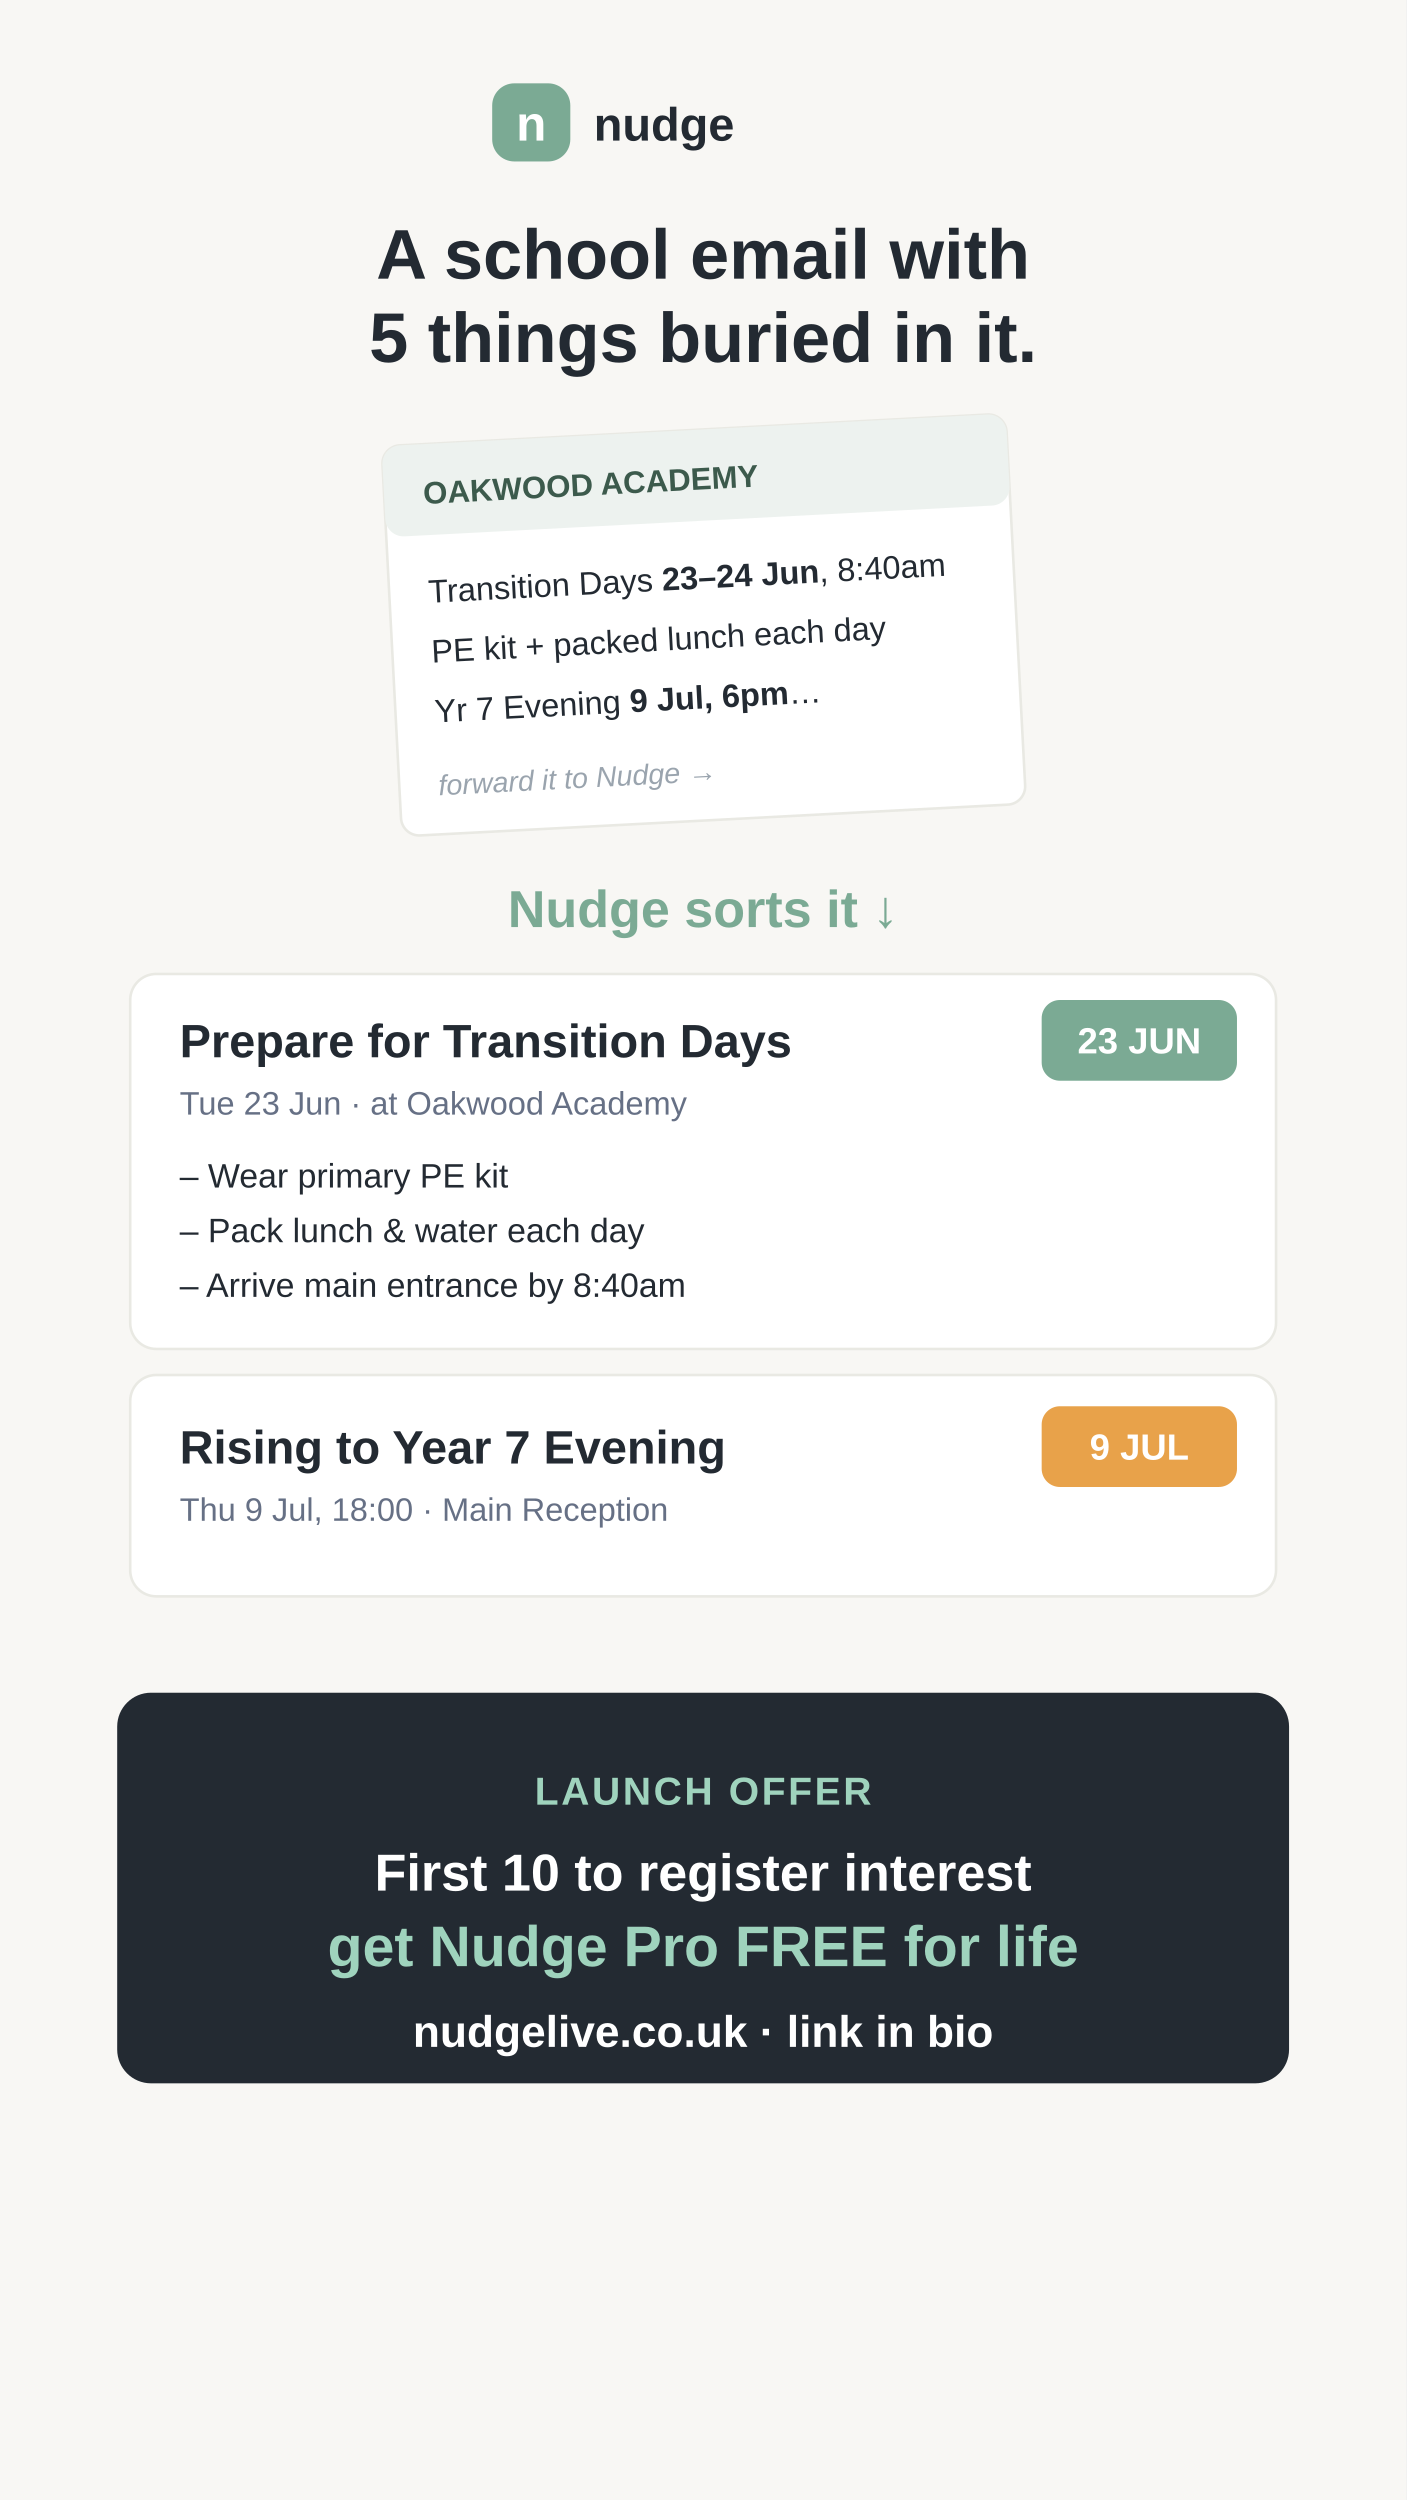
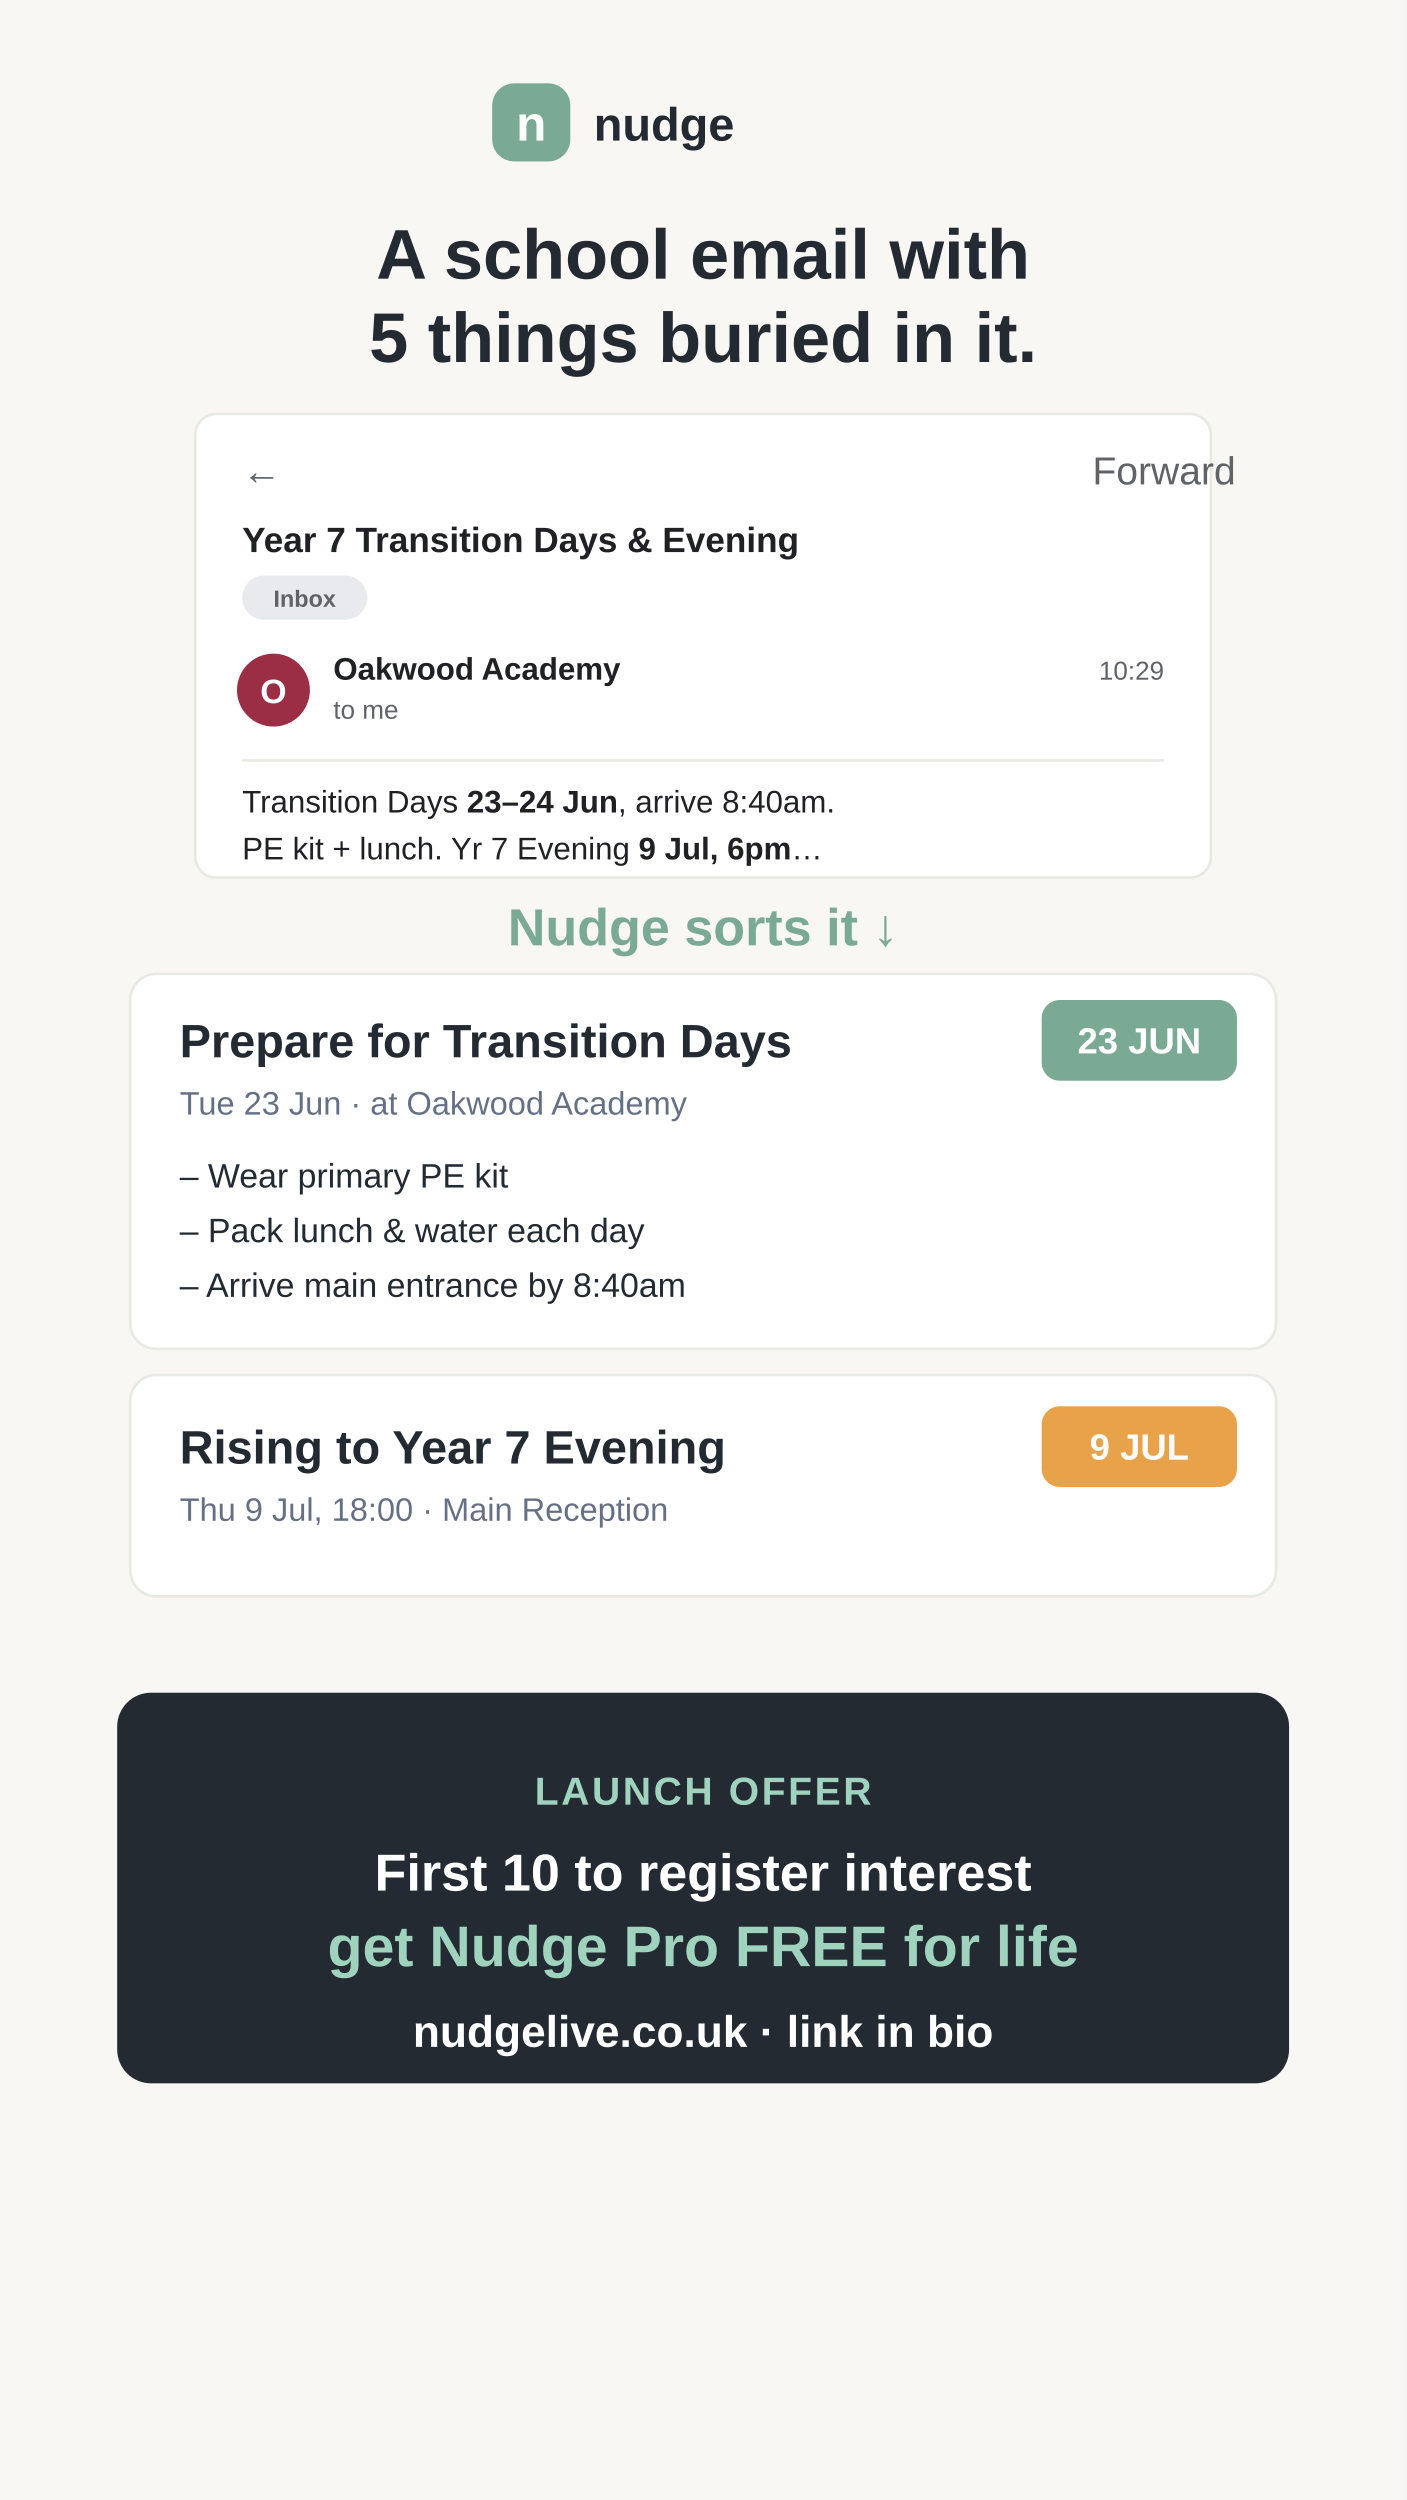
<svg xmlns="http://www.w3.org/2000/svg" viewBox="0 0 1080 1920" width="1080" height="1920" font-family="Manrope, Arial, sans-serif">
  <rect width="1080" height="1920" fill="#F8F7F4" />
  <rect x="378" y="64" width="60" height="60" rx="17" fill="#7BAA94" />
  <text x="408" y="108" font-size="38" font-weight="800" fill="#FFFFFF" text-anchor="middle">n</text>
  <text x="456" y="108" font-size="36" font-weight="800" fill="#232A32">nudge</text>
  <text x="540" y="214" font-size="54" font-weight="800" fill="#232A32" text-anchor="middle">A school email with</text>
  <text x="540" y="278" font-size="54" font-weight="800" fill="#232A32" text-anchor="middle">5 things buried in it.</text>
-   <g transform="rotate(-3 540 470)">
-     <rect x="300" y="330" width="480" height="300" rx="14" fill="#FFFFFF" stroke="#E9E9E3" stroke-width="2" />
-     <rect x="300" y="330" width="480" height="70" rx="14" fill="#EDF2EF" />
-     <text x="330" y="376" font-size="24" font-weight="800" fill="#3C5A4C">OAKWOOD ACADEMY</text>
-     <text x="330" y="452" font-size="25" fill="#232A32">Transition Days <tspan font-weight="800">23–24 Jun</tspan>, 8:40am</text>
-     <text x="330" y="498" font-size="25" fill="#232A32">PE kit + packed lunch each day</text>
-     <text x="330" y="544" font-size="25" fill="#232A32">Yr 7 Evening <tspan font-weight="800">9 Jul, 6pm</tspan>…</text>
-     <text x="330" y="600" font-size="22" fill="#9AA4AE" font-style="italic">forward it to Nudge →</text>
-   </g>
-   <text x="540" y="712" font-size="40" font-weight="800" fill="#7BAA94" text-anchor="middle">Nudge sorts it ↓</text>
+   <rect x="150" y="318" width="780" height="356" rx="16" fill="#FFFFFF" stroke="#E9E9E3" stroke-width="2" />
+   <text x="186" y="372" font-size="30" fill="#5F6368">←</text>
+   <text x="894" y="372" font-size="30" fill="#5F6368" text-anchor="middle">Forward</text>
+   <text x="186" y="424" font-size="27" font-weight="800" fill="#202124">Year 7 Transition Days &amp; Evening</text>
+   <rect x="186" y="442" width="96" height="34" rx="17" fill="#E8EAED" />
+   <text x="234" y="466" font-size="18" font-weight="700" fill="#5F6368" text-anchor="middle">Inbox</text>
+   <circle cx="210" cy="530" r="28" fill="#9B2D45" />
+   <text x="210" y="540" font-size="26" font-weight="800" fill="#FFFFFF" text-anchor="middle">O</text>
+   <text x="256" y="522" font-size="24" font-weight="800" fill="#202124">Oakwood Academy</text>
+   <text x="256" y="552" font-size="20" fill="#5F6368">to me</text>
+   <text x="894" y="522" font-size="20" fill="#5F6368" text-anchor="end">10:29</text>
+   <line x1="186" y1="584" x2="894" y2="584" stroke="#E9E9E3" stroke-width="2" />
+   <text x="186" y="624" font-size="24" fill="#202124">Transition Days <tspan font-weight="800">23–24 Jun</tspan>, arrive 8:40am.</text>
+   <text x="186" y="660" font-size="24" fill="#202124">PE kit + lunch. Yr 7 Evening <tspan font-weight="800">9 Jul, 6pm</tspan>…</text>
+   <text x="540" y="726" font-size="40" font-weight="800" fill="#7BAA94" text-anchor="middle">Nudge sorts it ↓</text>
  <rect x="100" y="748" width="880" height="288" rx="20" fill="#FFFFFF" stroke="#E9E9E3" stroke-width="2" />
  <text x="138" y="812" font-size="36" font-weight="800" fill="#232A32">Prepare for Transition Days</text>
  <rect x="800" y="768" width="150" height="62" rx="14" fill="#7BAA94" />
  <text x="875" y="809" font-size="28" font-weight="800" fill="#FFFFFF" text-anchor="middle">23 JUN</text>
  <text x="138" y="856" font-size="25" fill="#667085">Tue 23 Jun · at Oakwood Academy</text>
  <text x="138" y="912" font-size="26" fill="#232A32">– Wear primary PE kit</text>
  <text x="138" y="954" font-size="26" fill="#232A32">– Pack lunch &amp; water each day</text>
  <text x="138" y="996" font-size="26" fill="#232A32">– Arrive main entrance by 8:40am</text>
  <rect x="100" y="1056" width="880" height="170" rx="20" fill="#FFFFFF" stroke="#E9E9E3" stroke-width="2" />
  <text x="138" y="1124" font-size="36" font-weight="800" fill="#232A32">Rising to Year 7 Evening</text>
  <rect x="800" y="1080" width="150" height="62" rx="14" fill="#E8A24A" />
  <text x="875" y="1121" font-size="28" font-weight="800" fill="#FFFFFF" text-anchor="middle">9 JUL</text>
  <text x="138" y="1168" font-size="25" fill="#667085">Thu 9 Jul, 18:00 · Main Reception</text>
  <rect x="90" y="1300" width="900" height="300" rx="26" fill="#232A32" />
  <text x="540" y="1386" font-size="30" font-weight="700" fill="#9FD3BD" text-anchor="middle" letter-spacing="2">LAUNCH OFFER</text>
  <text x="540" y="1452" font-size="40" font-weight="800" fill="#FFFFFF" text-anchor="middle">First 10 to register interest</text>
  <text x="540" y="1510" font-size="44" font-weight="800" fill="#9FD3BD" text-anchor="middle">get Nudge Pro FREE for life</text>
  <text x="540" y="1572" font-size="34" font-weight="700" fill="#FFFFFF" text-anchor="middle">nudgelive.co.uk · link in bio</text>
</svg>
